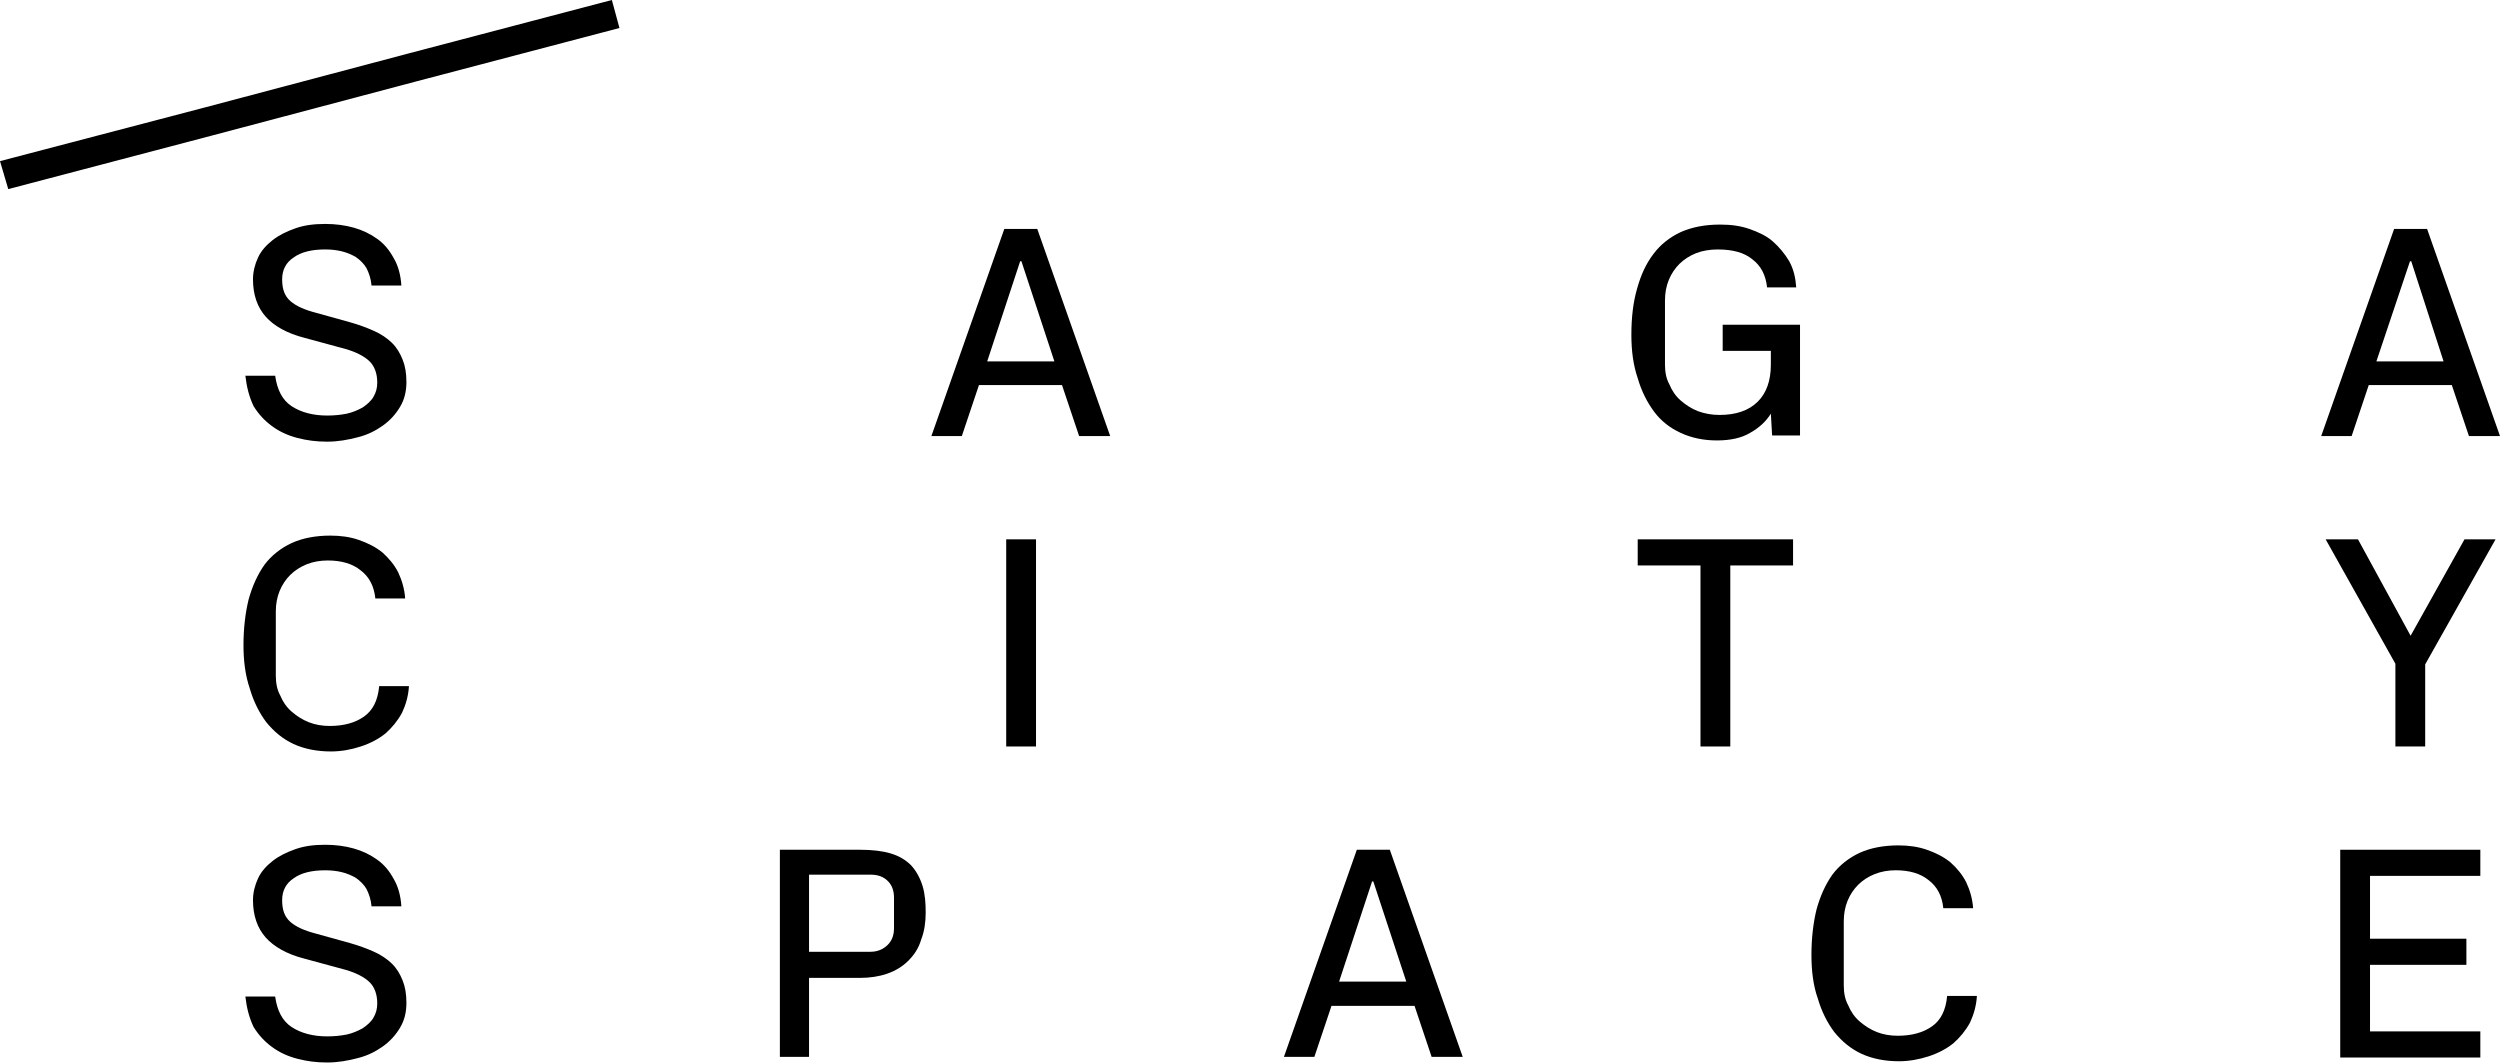
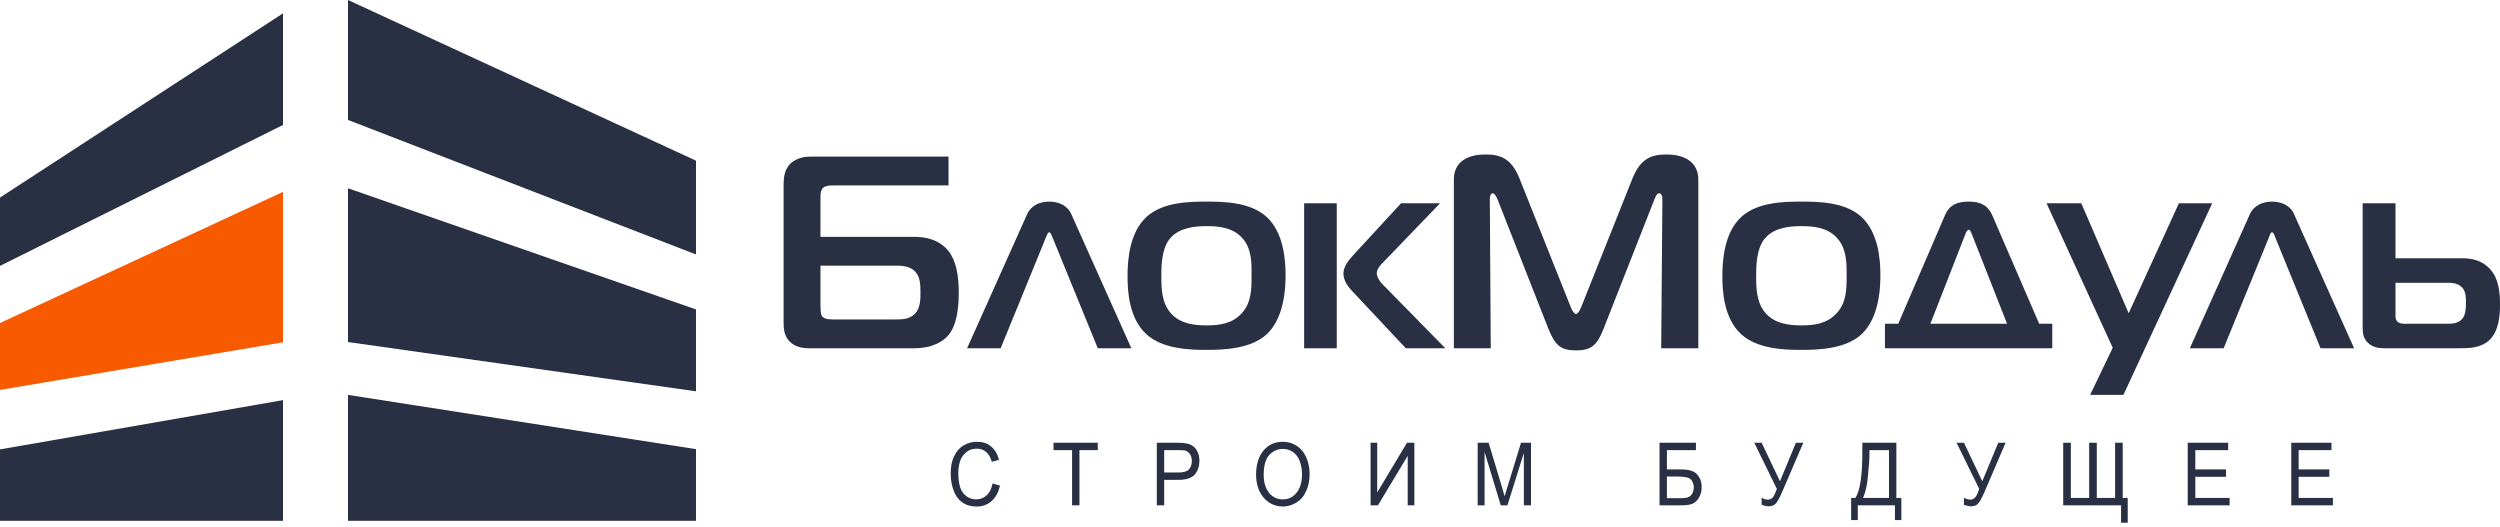
- <svg xmlns="http://www.w3.org/2000/svg" viewBox="0 0 120 51">
-   <path d="M11.778 18.035H13.208C13.3 18.692 13.543 19.2 13.999 19.498C14.456 19.797 15.034 19.946 15.704 19.946C16.038 19.946 16.343 19.916 16.647 19.856C16.921 19.797 17.195 19.677 17.408 19.558C17.621 19.409 17.804 19.259 17.925 19.05C18.047 18.841 18.108 18.632 18.108 18.363C18.108 17.945 17.986 17.587 17.743 17.348C17.499 17.109 17.104 16.9 16.586 16.751L14.608 16.214C13.787 16.005 13.147 15.646 12.752 15.198C12.356 14.75 12.143 14.153 12.143 13.407C12.143 13.049 12.234 12.69 12.386 12.362C12.539 12.033 12.782 11.764 13.086 11.526C13.391 11.287 13.756 11.108 14.182 10.958C14.608 10.809 15.065 10.749 15.613 10.749C16.099 10.749 16.556 10.809 16.982 10.928C17.408 11.048 17.773 11.227 18.108 11.466C18.443 11.705 18.686 12.003 18.899 12.392C19.112 12.75 19.234 13.198 19.265 13.705H17.834C17.804 13.377 17.712 13.108 17.591 12.869C17.469 12.66 17.286 12.481 17.073 12.332C16.86 12.212 16.647 12.123 16.404 12.063C16.16 12.003 15.886 11.973 15.613 11.973C14.973 11.973 14.456 12.093 14.091 12.362C13.726 12.601 13.543 12.959 13.543 13.407C13.543 13.884 13.665 14.213 13.939 14.452C14.213 14.691 14.608 14.87 15.186 15.019L16.799 15.467C17.226 15.586 17.621 15.736 17.956 15.885C18.291 16.034 18.595 16.243 18.808 16.452C19.052 16.691 19.204 16.96 19.325 17.259C19.447 17.557 19.508 17.916 19.508 18.334C19.508 18.782 19.417 19.17 19.204 19.528C18.991 19.886 18.717 20.185 18.382 20.424C18.047 20.663 17.651 20.872 17.165 20.991C16.708 21.11 16.221 21.2 15.704 21.2C15.186 21.2 14.73 21.14 14.273 21.021C13.817 20.901 13.421 20.722 13.056 20.454C12.691 20.185 12.417 19.886 12.174 19.498C11.96 19.05 11.839 18.573 11.778 18.035Z" />
-   <path d="M44.707 20.931L48.207 10.988H49.789L53.289 20.931H51.798L50.976 18.483H46.99L46.168 20.931H44.707ZM47.385 17.348H50.611L49.029 12.541H48.968L47.385 17.348Z" />
-   <path d="M78.306 16.065C78.306 15.229 78.397 14.482 78.58 13.855C78.763 13.198 79.006 12.661 79.371 12.183C79.706 11.735 80.163 11.377 80.68 11.138C81.228 10.899 81.836 10.78 82.567 10.78C83.084 10.78 83.541 10.839 83.967 10.989C84.393 11.138 84.788 11.317 85.093 11.586C85.397 11.854 85.671 12.183 85.884 12.541C86.097 12.929 86.188 13.348 86.219 13.795H84.819C84.758 13.198 84.515 12.75 84.119 12.452C83.723 12.123 83.175 11.974 82.445 11.974C82.08 11.974 81.715 12.034 81.41 12.153C81.106 12.273 80.832 12.452 80.619 12.661C80.406 12.87 80.224 13.138 80.102 13.437C79.98 13.736 79.919 14.064 79.919 14.422V17.498C79.919 17.856 79.98 18.185 80.132 18.453C80.254 18.752 80.436 19.021 80.68 19.23C80.923 19.439 81.197 19.618 81.502 19.737C81.836 19.857 82.171 19.917 82.536 19.917C83.328 19.917 83.936 19.707 84.362 19.29C84.788 18.872 85.001 18.274 85.001 17.498V16.841H82.689V15.587H86.401V20.902H85.062L85.001 19.857C84.758 20.245 84.423 20.544 83.997 20.782C83.602 21.021 83.054 21.141 82.415 21.141C81.776 21.141 81.197 21.021 80.68 20.782C80.163 20.544 79.737 20.215 79.402 19.767C79.067 19.319 78.793 18.782 78.611 18.155C78.397 17.528 78.306 16.841 78.306 16.065Z" />
-   <path d="M111.418 20.931L114.918 10.988H116.5L120 20.931H118.509L117.687 18.483H113.7L112.879 20.931H111.418ZM114.066 17.348H117.292L115.74 12.541H115.679L114.066 17.348Z" />
-   <path d="M11.687 30.964C11.687 30.158 11.778 29.412 11.931 28.785C12.113 28.128 12.357 27.59 12.691 27.112C13.026 26.665 13.483 26.306 14 26.067C14.517 25.828 15.156 25.709 15.856 25.709C16.343 25.709 16.8 25.769 17.226 25.918C17.652 26.067 18.017 26.247 18.352 26.515C18.656 26.784 18.93 27.112 19.113 27.471C19.295 27.859 19.417 28.277 19.448 28.725H18.017C17.956 28.128 17.713 27.68 17.317 27.381C16.922 27.053 16.374 26.903 15.735 26.903C15.37 26.903 15.035 26.963 14.73 27.082C14.426 27.202 14.152 27.381 13.939 27.59C13.726 27.799 13.543 28.068 13.422 28.366C13.3 28.665 13.239 28.994 13.239 29.352V32.427C13.239 32.786 13.3 33.114 13.452 33.383C13.574 33.681 13.757 33.95 14 34.159C14.243 34.368 14.517 34.547 14.822 34.667C15.126 34.786 15.461 34.846 15.826 34.846C16.495 34.846 17.043 34.697 17.469 34.398C17.895 34.099 18.139 33.622 18.2 32.935H19.63C19.6 33.413 19.478 33.831 19.295 34.219C19.082 34.607 18.808 34.936 18.504 35.204C18.169 35.473 17.774 35.682 17.317 35.831C16.861 35.981 16.374 36.07 15.887 36.07C15.217 36.07 14.609 35.951 14.091 35.712C13.574 35.473 13.148 35.115 12.783 34.667C12.448 34.219 12.174 33.681 11.991 33.054C11.778 32.427 11.687 31.741 11.687 30.964Z" />
-   <path d="M48.298 35.831V25.888H49.729V35.831H48.298Z" />
-   <path d="M29.369 0L19.599 2.568L9.8 5.166L0 7.734L0.396 9.077L10.165 6.509L19.965 3.912L29.734 1.344L29.369 0Z" />
-   <path d="M78.61 27.142V25.888H86.067V27.142H83.054V35.831H81.623V27.142H78.61Z" />
-   <path d="M111.631 25.888H113.183L115.709 30.516L118.296 25.888H119.787L116.409 31.89V35.831H114.979V31.86L111.631 25.888Z" />
-   <path d="M11.778 47.835H13.208C13.3 48.492 13.543 49 13.999 49.298C14.456 49.597 15.034 49.746 15.704 49.746C16.038 49.746 16.343 49.716 16.647 49.657C16.921 49.597 17.195 49.477 17.408 49.358C17.621 49.209 17.804 49.059 17.925 48.85C18.047 48.641 18.108 48.432 18.108 48.163C18.108 47.745 17.986 47.387 17.743 47.148C17.499 46.909 17.104 46.7 16.586 46.551L14.608 46.014C13.787 45.805 13.147 45.446 12.752 44.998C12.356 44.55 12.143 43.953 12.143 43.207C12.143 42.849 12.234 42.49 12.386 42.162C12.539 41.833 12.782 41.565 13.086 41.326C13.391 41.087 13.756 40.908 14.182 40.758C14.608 40.609 15.065 40.549 15.613 40.549C16.099 40.549 16.556 40.609 16.982 40.728C17.408 40.848 17.773 41.027 18.108 41.266C18.443 41.505 18.686 41.803 18.899 42.192C19.112 42.55 19.234 42.998 19.265 43.505H17.834C17.804 43.177 17.712 42.908 17.591 42.669C17.469 42.46 17.286 42.281 17.073 42.132C16.86 42.012 16.647 41.923 16.404 41.863C16.16 41.803 15.886 41.774 15.613 41.774C14.973 41.774 14.456 41.893 14.091 42.162C13.726 42.401 13.543 42.759 13.543 43.207C13.543 43.685 13.665 44.013 13.939 44.252C14.213 44.491 14.608 44.67 15.186 44.819L16.799 45.267C17.226 45.387 17.621 45.536 17.956 45.685C18.291 45.834 18.595 46.044 18.808 46.252C19.052 46.491 19.204 46.76 19.325 47.059C19.447 47.357 19.508 47.716 19.508 48.134C19.508 48.581 19.417 48.97 19.204 49.328C18.991 49.686 18.717 49.985 18.382 50.224C18.047 50.463 17.651 50.672 17.165 50.791C16.708 50.911 16.221 51 15.704 51C15.186 51 14.73 50.94 14.273 50.821C13.817 50.702 13.421 50.522 13.056 50.254C12.691 49.985 12.417 49.686 12.174 49.298C11.96 48.85 11.839 48.373 11.778 47.835Z" />
-   <path d="M37.434 50.731V40.788H41.268C41.877 40.788 42.364 40.848 42.76 40.967C43.155 41.087 43.459 41.266 43.733 41.535C43.977 41.803 44.159 42.132 44.281 42.52C44.403 42.908 44.433 43.356 44.433 43.804C44.433 44.252 44.373 44.7 44.22 45.088C44.099 45.506 43.886 45.834 43.581 46.133C43.033 46.67 42.242 46.939 41.268 46.939H38.834V50.731H37.434ZM38.834 45.685H41.786C42.12 45.685 42.394 45.566 42.607 45.357C42.82 45.148 42.912 44.879 42.912 44.55V43.087C42.912 42.759 42.82 42.49 42.607 42.281C42.394 42.072 42.12 41.983 41.786 41.983H38.834V45.685Z" />
-   <path d="M61.628 50.731L65.128 40.788H66.711L70.211 50.731H68.719L67.898 48.283H63.911L63.089 50.731H61.628ZM64.276 47.118H67.502L65.92 42.311H65.859L64.276 47.118Z" />
-   <path d="M86.949 45.834C86.949 45.028 87.04 44.282 87.193 43.655C87.375 42.998 87.619 42.46 87.954 41.983C88.288 41.535 88.745 41.176 89.262 40.937C89.78 40.699 90.419 40.579 91.119 40.579C91.606 40.579 92.062 40.639 92.488 40.788C92.914 40.937 93.279 41.117 93.614 41.385C93.918 41.654 94.192 41.983 94.375 42.341C94.558 42.729 94.679 43.147 94.71 43.595H93.279C93.219 42.998 92.975 42.55 92.579 42.251C92.184 41.923 91.636 41.773 90.997 41.773C90.632 41.773 90.297 41.833 89.993 41.953C89.688 42.072 89.414 42.251 89.201 42.46C88.988 42.669 88.806 42.938 88.684 43.237C88.562 43.535 88.501 43.864 88.501 44.222V47.297C88.501 47.656 88.562 47.984 88.714 48.253C88.836 48.552 89.019 48.82 89.262 49.029C89.506 49.238 89.779 49.417 90.084 49.537C90.388 49.656 90.723 49.716 91.088 49.716C91.758 49.716 92.306 49.567 92.732 49.268C93.158 48.97 93.401 48.492 93.462 47.805H94.892C94.862 48.283 94.74 48.701 94.558 49.089C94.345 49.477 94.071 49.806 93.766 50.074C93.432 50.343 93.036 50.552 92.579 50.702C92.123 50.851 91.636 50.94 91.149 50.94C90.48 50.94 89.871 50.821 89.353 50.582C88.836 50.343 88.41 49.985 88.045 49.537C87.71 49.089 87.436 48.552 87.254 47.925C87.04 47.327 86.949 46.611 86.949 45.834Z" />
-   <path d="M112.331 50.731V40.788H119.056V42.042H113.761V45.058H118.387V46.312H113.761V49.507H119.056V50.761H112.331V50.731Z" />
+ <svg xmlns="http://www.w3.org/2000/svg" width="190" height="40" viewBox="0 0 190 40" fill="none">
+   <path fill-rule="evenodd" clip-rule="evenodd" d="M52.895 19.338L26.448 9.117V0L52.895 12.211V19.338Z" fill="#293044" />
+   <path fill-rule="evenodd" clip-rule="evenodd" d="M26.448 14.309L52.895 23.517V29.74L26.448 25.995V14.309Z" fill="#293044" />
+   <path fill-rule="evenodd" clip-rule="evenodd" d="M26.448 30.012L52.895 34.136V39.581H26.448V30.012Z" fill="#293044" />
+   <path fill-rule="evenodd" clip-rule="evenodd" d="M21.509 26.014L0 29.632V24.548L21.509 14.581V26.014Z" fill="#F85A00" />
+   <path fill-rule="evenodd" clip-rule="evenodd" d="M0 34.154L21.509 30.41V39.581H0V34.154Z" fill="#293044" />
+   <path fill-rule="evenodd" clip-rule="evenodd" d="M21.509 9.497L0 20.207V15.015L21.509 1.013V9.497Z" fill="#293044" />
+   <path fill-rule="evenodd" clip-rule="evenodd" d="M75.436 36.741L75.996 36.904C75.888 37.41 75.671 37.808 75.363 38.08C75.056 38.351 74.676 38.496 74.242 38.496C73.789 38.496 73.409 38.387 73.12 38.17C72.831 37.971 72.614 37.664 72.469 37.266C72.324 36.868 72.252 36.452 72.252 35.999C72.252 35.493 72.324 35.059 72.505 34.697C72.668 34.335 72.903 34.046 73.21 33.865C73.536 33.666 73.88 33.575 74.242 33.575C74.676 33.575 75.038 33.684 75.327 33.937C75.617 34.172 75.816 34.516 75.924 34.95L75.381 35.095C75.273 34.751 75.128 34.498 74.947 34.353C74.766 34.19 74.531 34.1 74.242 34.1C73.916 34.1 73.645 34.19 73.428 34.371C73.21 34.552 73.048 34.787 72.957 35.077C72.867 35.366 72.831 35.674 72.831 35.999C72.831 36.397 72.885 36.741 72.975 37.049C73.084 37.356 73.247 37.573 73.482 37.736C73.699 37.881 73.934 37.953 74.187 37.953C74.513 37.953 74.766 37.845 74.983 37.646C75.2 37.447 75.363 37.139 75.436 36.741ZM81.478 38.405V34.209H80.067V33.648H83.431V34.209H82.038V38.405H81.478ZM87.918 38.405V33.648H89.51C89.799 33.648 90.016 33.666 90.161 33.702C90.378 33.738 90.541 33.81 90.686 33.919C90.83 34.028 90.939 34.172 91.029 34.371C91.12 34.57 91.156 34.787 91.156 35.023C91.156 35.42 91.047 35.764 90.812 36.054C90.577 36.325 90.161 36.47 89.564 36.47H88.478V38.405H87.918ZM88.478 35.909H89.564C89.944 35.909 90.197 35.837 90.342 35.692C90.505 35.529 90.577 35.312 90.577 35.041C90.577 34.842 90.541 34.679 90.45 34.534C90.36 34.389 90.233 34.299 90.088 34.245C89.998 34.227 89.817 34.209 89.564 34.209H88.478V35.909ZM95.461 36.09C95.461 35.312 95.66 34.679 96.022 34.245C96.402 33.792 96.89 33.575 97.505 33.575C97.885 33.575 98.247 33.684 98.555 33.883C98.88 34.1 99.115 34.389 99.278 34.769C99.441 35.131 99.531 35.565 99.531 36.036C99.531 36.524 99.441 36.958 99.26 37.338C99.097 37.718 98.844 38.007 98.537 38.188C98.211 38.387 97.867 38.496 97.487 38.496C97.089 38.496 96.746 38.387 96.42 38.17C96.112 37.953 95.859 37.646 95.696 37.284C95.534 36.904 95.461 36.506 95.461 36.09ZM96.04 36.108C96.04 36.669 96.185 37.121 96.456 37.465C96.728 37.79 97.071 37.953 97.487 37.953C97.921 37.953 98.265 37.79 98.537 37.447C98.808 37.121 98.953 36.651 98.953 36.036C98.953 35.656 98.88 35.312 98.772 35.023C98.663 34.733 98.482 34.516 98.265 34.353C98.03 34.19 97.777 34.118 97.505 34.118C97.108 34.118 96.764 34.263 96.474 34.57C96.185 34.878 96.04 35.384 96.04 36.108ZM104.163 33.648H104.669V37.428L106.93 33.648H107.491V38.405H106.985V34.643L104.723 38.405H104.163V33.648ZM112.303 38.405V33.648H113.135L114.148 37.012C114.239 37.338 114.311 37.573 114.347 37.718C114.402 37.555 114.474 37.302 114.582 36.958L115.596 33.648H116.355V38.405H115.813V34.426L114.564 38.405H114.058L112.828 34.353V38.405H112.303ZM126.124 33.648H128.892V34.209H126.685V35.674H127.698C128.078 35.674 128.367 35.71 128.602 35.8C128.819 35.873 129 36.036 129.127 36.253C129.272 36.47 129.326 36.723 129.326 37.031C129.326 37.266 129.29 37.483 129.181 37.7C129.091 37.917 128.946 38.08 128.765 38.206C128.566 38.351 128.24 38.405 127.788 38.405H126.124V33.648ZM126.685 37.863H127.806C128.114 37.863 128.349 37.808 128.494 37.664C128.638 37.519 128.729 37.32 128.729 37.049C128.729 36.85 128.675 36.687 128.584 36.542C128.512 36.416 128.385 36.325 128.222 36.289C128.078 36.253 127.806 36.217 127.445 36.217H126.685V37.863ZM133.324 33.648H133.885L135.278 36.578L136.49 33.648H137.05L135.458 37.356C135.259 37.808 135.097 38.116 134.97 38.261C134.843 38.405 134.644 38.478 134.409 38.478C134.264 38.478 134.102 38.441 133.885 38.369V37.827C134.029 37.917 134.192 37.971 134.355 37.971C134.5 37.971 134.608 37.917 134.717 37.827C134.807 37.718 134.916 37.501 135.042 37.157L133.324 33.648ZM141.537 33.648H144.124V37.845H144.503V39.527H144.015V38.405H141.193V39.527H140.686V37.845H141.012C141.374 37.266 141.537 36.108 141.537 34.353V33.648ZM143.563 34.209H142.079V34.444C142.079 34.86 142.043 35.42 141.971 36.108C141.917 36.813 141.79 37.392 141.591 37.845H143.563V34.209ZM148.7 33.648H149.261L150.654 36.578L151.866 33.648H152.427L150.835 37.356C150.636 37.808 150.473 38.116 150.347 38.261C150.22 38.405 150.039 38.478 149.804 38.478C149.659 38.478 149.478 38.441 149.261 38.369V37.827C149.406 37.917 149.569 37.971 149.75 37.971C149.876 37.971 150.003 37.917 150.093 37.827C150.202 37.718 150.31 37.501 150.419 37.157L148.7 33.648ZM156.805 33.648H157.384V37.845H158.777V33.648H159.355V37.845H160.748V33.648H161.327V37.845H161.707V39.726H161.201V38.405H156.805V33.648ZM166.266 38.405V33.648H169.341V34.209H166.845V35.674H169.178V36.235H166.845V37.845H169.45V38.405H166.266ZM174.135 38.405V33.648H177.192V34.209H174.696V35.674H177.029V36.235H174.696V37.845H177.301V38.405H174.135Z" fill="#293044" />
+   <path fill-rule="evenodd" clip-rule="evenodd" d="M72.089 11.903H61.56C60.783 11.903 60.312 12.211 60.059 12.446C59.607 12.916 59.553 13.531 59.553 14.038V24.53C59.553 24.946 59.589 25.471 59.95 25.887C60.222 26.195 60.674 26.466 61.434 26.466H69.502C70.967 26.466 71.727 25.869 72.053 25.507C72.469 25.037 72.867 24.114 72.867 22.251C72.867 20.894 72.65 19.791 72.089 19.085C71.329 18.126 70.189 18 69.448 18H62.356V14.997C62.356 14.798 62.356 14.454 62.574 14.255C62.754 14.11 63.08 14.092 63.351 14.092H72.089V11.903ZM62.356 20.189H68.037C68.507 20.189 69.086 20.207 69.502 20.587C69.936 21.003 69.954 21.618 69.954 22.16C69.954 22.595 69.99 23.409 69.52 23.861C69.086 24.277 68.561 24.277 68.037 24.277H63.532C63.207 24.277 62.682 24.313 62.465 24.024C62.429 23.951 62.356 23.825 62.356 23.21V20.189Z" fill="#293044" />
+   <path fill-rule="evenodd" clip-rule="evenodd" d="M73.5 26.466H76.051L79.524 17.963C79.578 17.855 79.632 17.656 79.741 17.656C79.85 17.656 79.904 17.855 79.958 17.963L83.431 26.466H85.982L81.405 16.245C81.098 15.594 80.428 15.322 79.741 15.322C79.054 15.322 78.384 15.594 78.077 16.245L73.5 26.466Z" fill="#293044" />
+   <path fill-rule="evenodd" clip-rule="evenodd" d="M91.698 15.322C90.36 15.322 88.37 15.358 87.14 16.48C85.837 17.674 85.693 19.754 85.693 21.003C85.693 22.124 85.801 24.204 87.14 25.416C88.37 26.52 90.36 26.592 91.698 26.592C93.001 26.592 95.045 26.52 96.257 25.416C97.089 24.639 97.704 23.246 97.704 20.912C97.704 19.754 97.56 17.674 96.257 16.48C95.009 15.358 93.037 15.322 91.698 15.322ZM88.261 20.985C88.261 20.279 88.261 18.85 88.967 18.072C89.672 17.276 90.885 17.186 91.698 17.186C92.585 17.186 93.67 17.276 94.394 18.072C95.19 18.922 95.118 20.17 95.118 20.985C95.118 21.943 95.118 22.992 94.376 23.806C93.634 24.621 92.639 24.729 91.698 24.729C90.794 24.729 89.709 24.621 88.985 23.806C88.279 23.011 88.261 21.889 88.261 20.985Z" fill="#293044" />
+   <path fill-rule="evenodd" clip-rule="evenodd" d="M101.594 26.466V15.449H99.115V26.466H101.594ZM109.843 26.466L105.031 21.563C104.868 21.401 104.633 21.021 104.633 20.785C104.633 20.442 104.959 20.08 105.158 19.899L109.445 15.449H106.478L102.878 19.356C102.553 19.718 102.1 20.225 102.1 20.785C102.1 21.346 102.48 21.817 102.733 22.088L106.84 26.466H109.843Z" fill="#293044" />
+   <path fill-rule="evenodd" clip-rule="evenodd" d="M125.726 15.178C125.78 15.015 125.925 14.689 126.088 14.689C126.16 14.689 126.341 14.743 126.341 15.141L126.251 26.466H129.073V13.658C129.073 12.319 128.042 11.741 126.649 11.741C125.563 11.741 124.677 11.994 124.044 13.622L120.172 23.336C120.046 23.644 119.901 23.861 119.774 23.861C119.648 23.861 119.503 23.644 119.376 23.336L115.505 13.622C114.872 11.994 113.986 11.741 112.9 11.741C112.466 11.741 110.494 11.759 110.494 13.658V26.466H113.298L113.226 15.141C113.226 15.069 113.226 14.689 113.461 14.689C113.588 14.689 113.768 15.015 113.823 15.178L117.64 24.892C118.182 26.267 118.617 26.629 119.774 26.629C121.004 26.629 121.402 26.194 121.909 24.892L125.726 15.178Z" fill="#293044" />
+   <path fill-rule="evenodd" clip-rule="evenodd" d="M136.906 15.322C135.567 15.322 133.577 15.358 132.347 16.48C131.044 17.674 130.9 19.754 130.9 21.003C130.9 22.124 131.008 24.204 132.347 25.416C133.577 26.52 135.567 26.592 136.906 26.592C138.208 26.592 140.252 26.52 141.464 25.416C142.296 24.639 142.911 23.246 142.911 20.912C142.911 19.754 142.767 17.674 141.464 16.48C140.234 15.358 138.244 15.322 136.906 15.322ZM133.468 20.985C133.468 20.279 133.468 18.85 134.174 18.072C134.879 17.276 136.092 17.186 136.906 17.186C137.792 17.186 138.877 17.276 139.601 18.072C140.397 18.922 140.343 20.17 140.343 20.985C140.343 21.943 140.343 22.992 139.583 23.806C138.841 24.621 137.846 24.729 136.906 24.729C136.001 24.729 134.916 24.621 134.192 23.806C133.487 23.011 133.468 21.889 133.468 20.985Z" fill="#293044" />
+   <path fill-rule="evenodd" clip-rule="evenodd" d="M144.268 24.602H143.255V26.466H155.972V24.602H154.977L151.432 16.408C151.197 15.865 150.817 15.322 149.623 15.322C148.465 15.322 148.049 15.793 147.796 16.408L144.268 24.602ZM149.388 17.746C149.424 17.638 149.532 17.457 149.623 17.457C149.749 17.457 149.786 17.656 149.84 17.746L152.535 24.602H146.71L149.388 17.746Z" fill="#293044" />
+   <path fill-rule="evenodd" clip-rule="evenodd" d="M168.129 15.449H165.596L161.779 23.807L158.179 15.449H155.538L160.567 26.43L158.849 30.012H161.381L168.129 15.449Z" fill="#293044" />
+   <path fill-rule="evenodd" clip-rule="evenodd" d="M166.429 26.466H168.998L172.471 17.963C172.507 17.855 172.561 17.656 172.67 17.656C172.778 17.656 172.851 17.855 172.887 17.963L176.36 26.466H178.911L174.334 16.245C174.045 15.594 173.357 15.322 172.67 15.322C172 15.322 171.313 15.594 171.005 16.245L166.429 26.466Z" fill="#293044" />
+   <path fill-rule="evenodd" clip-rule="evenodd" d="M179.562 15.449V24.784C179.562 25.218 179.562 25.688 179.978 26.068C180.394 26.448 180.864 26.466 181.244 26.466H186.979C187.666 26.466 188.499 26.448 189.15 25.887C189.946 25.181 190 23.897 190 23.155C190 22.287 189.928 21.22 189.258 20.46C188.625 19.773 187.847 19.628 187.142 19.628H182.058V15.449H179.562ZM182.058 21.491H186.093C186.382 21.491 186.816 21.527 187.124 21.853C187.431 22.178 187.413 22.703 187.413 23.011C187.413 23.409 187.395 23.933 187.124 24.241C186.816 24.584 186.382 24.603 186.02 24.603H182.746C182.565 24.603 182.348 24.584 182.203 24.44C182.022 24.259 182.058 23.988 182.058 23.825V21.491Z" fill="#293044" />
</svg>
